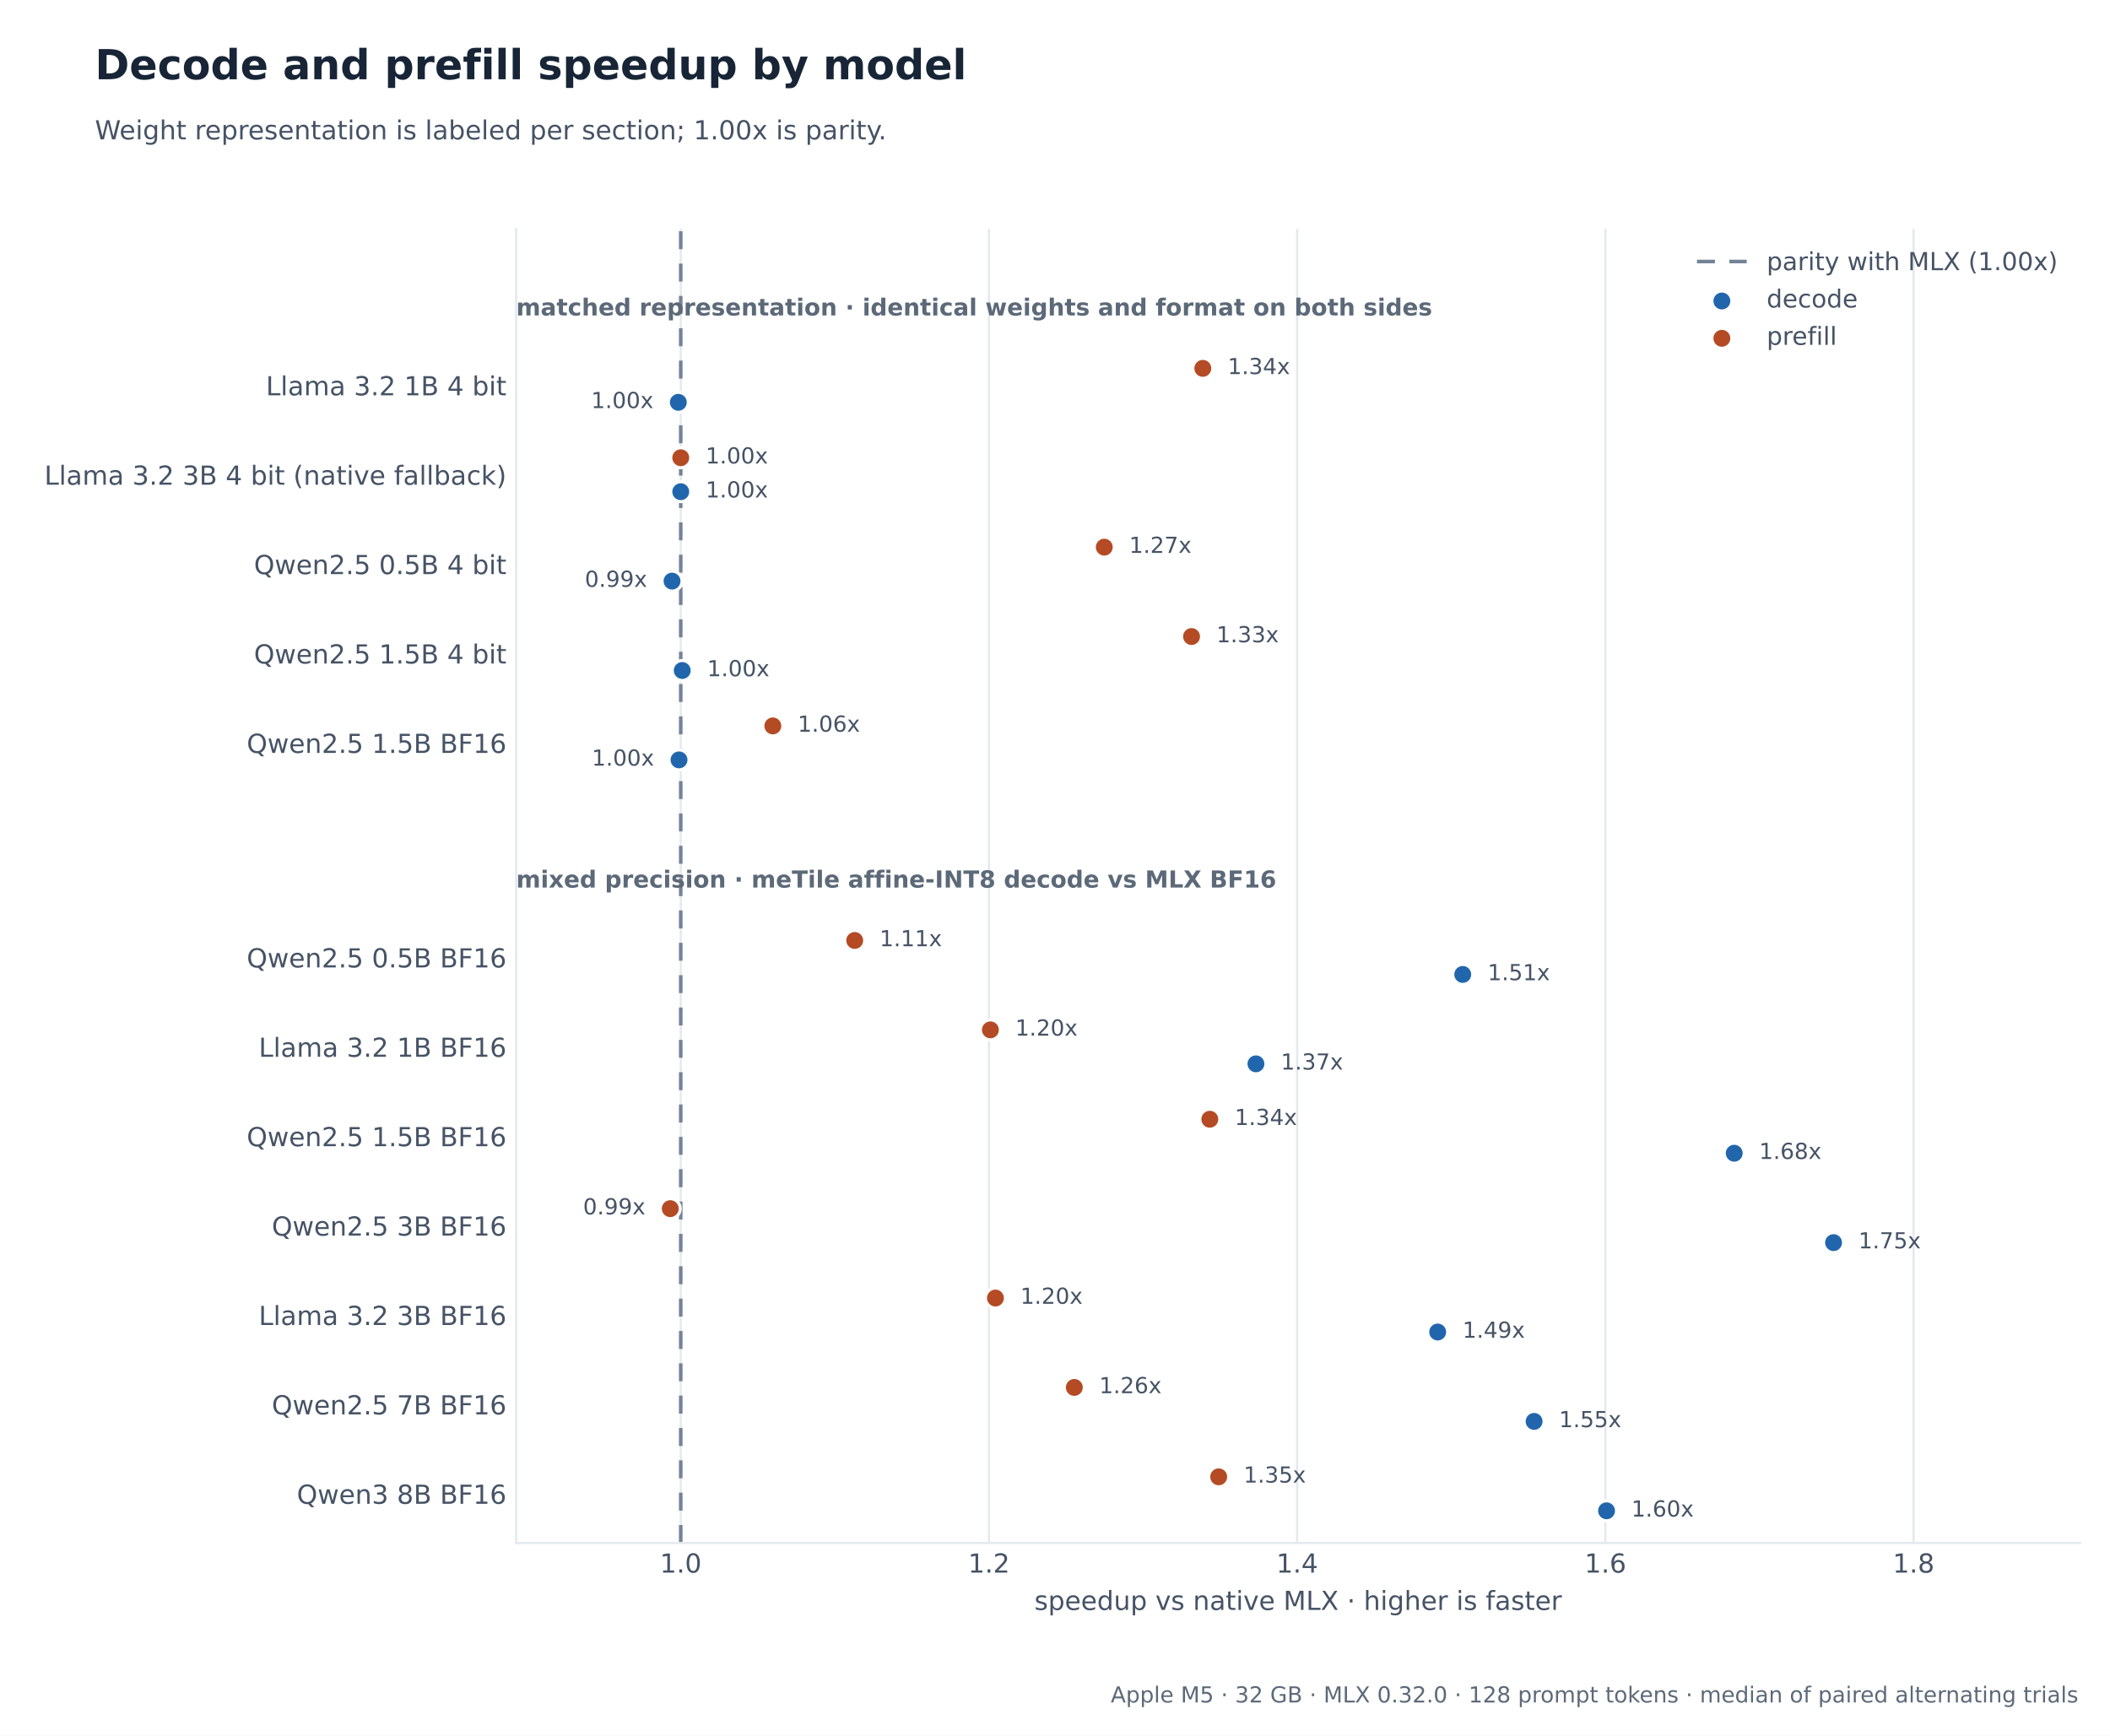
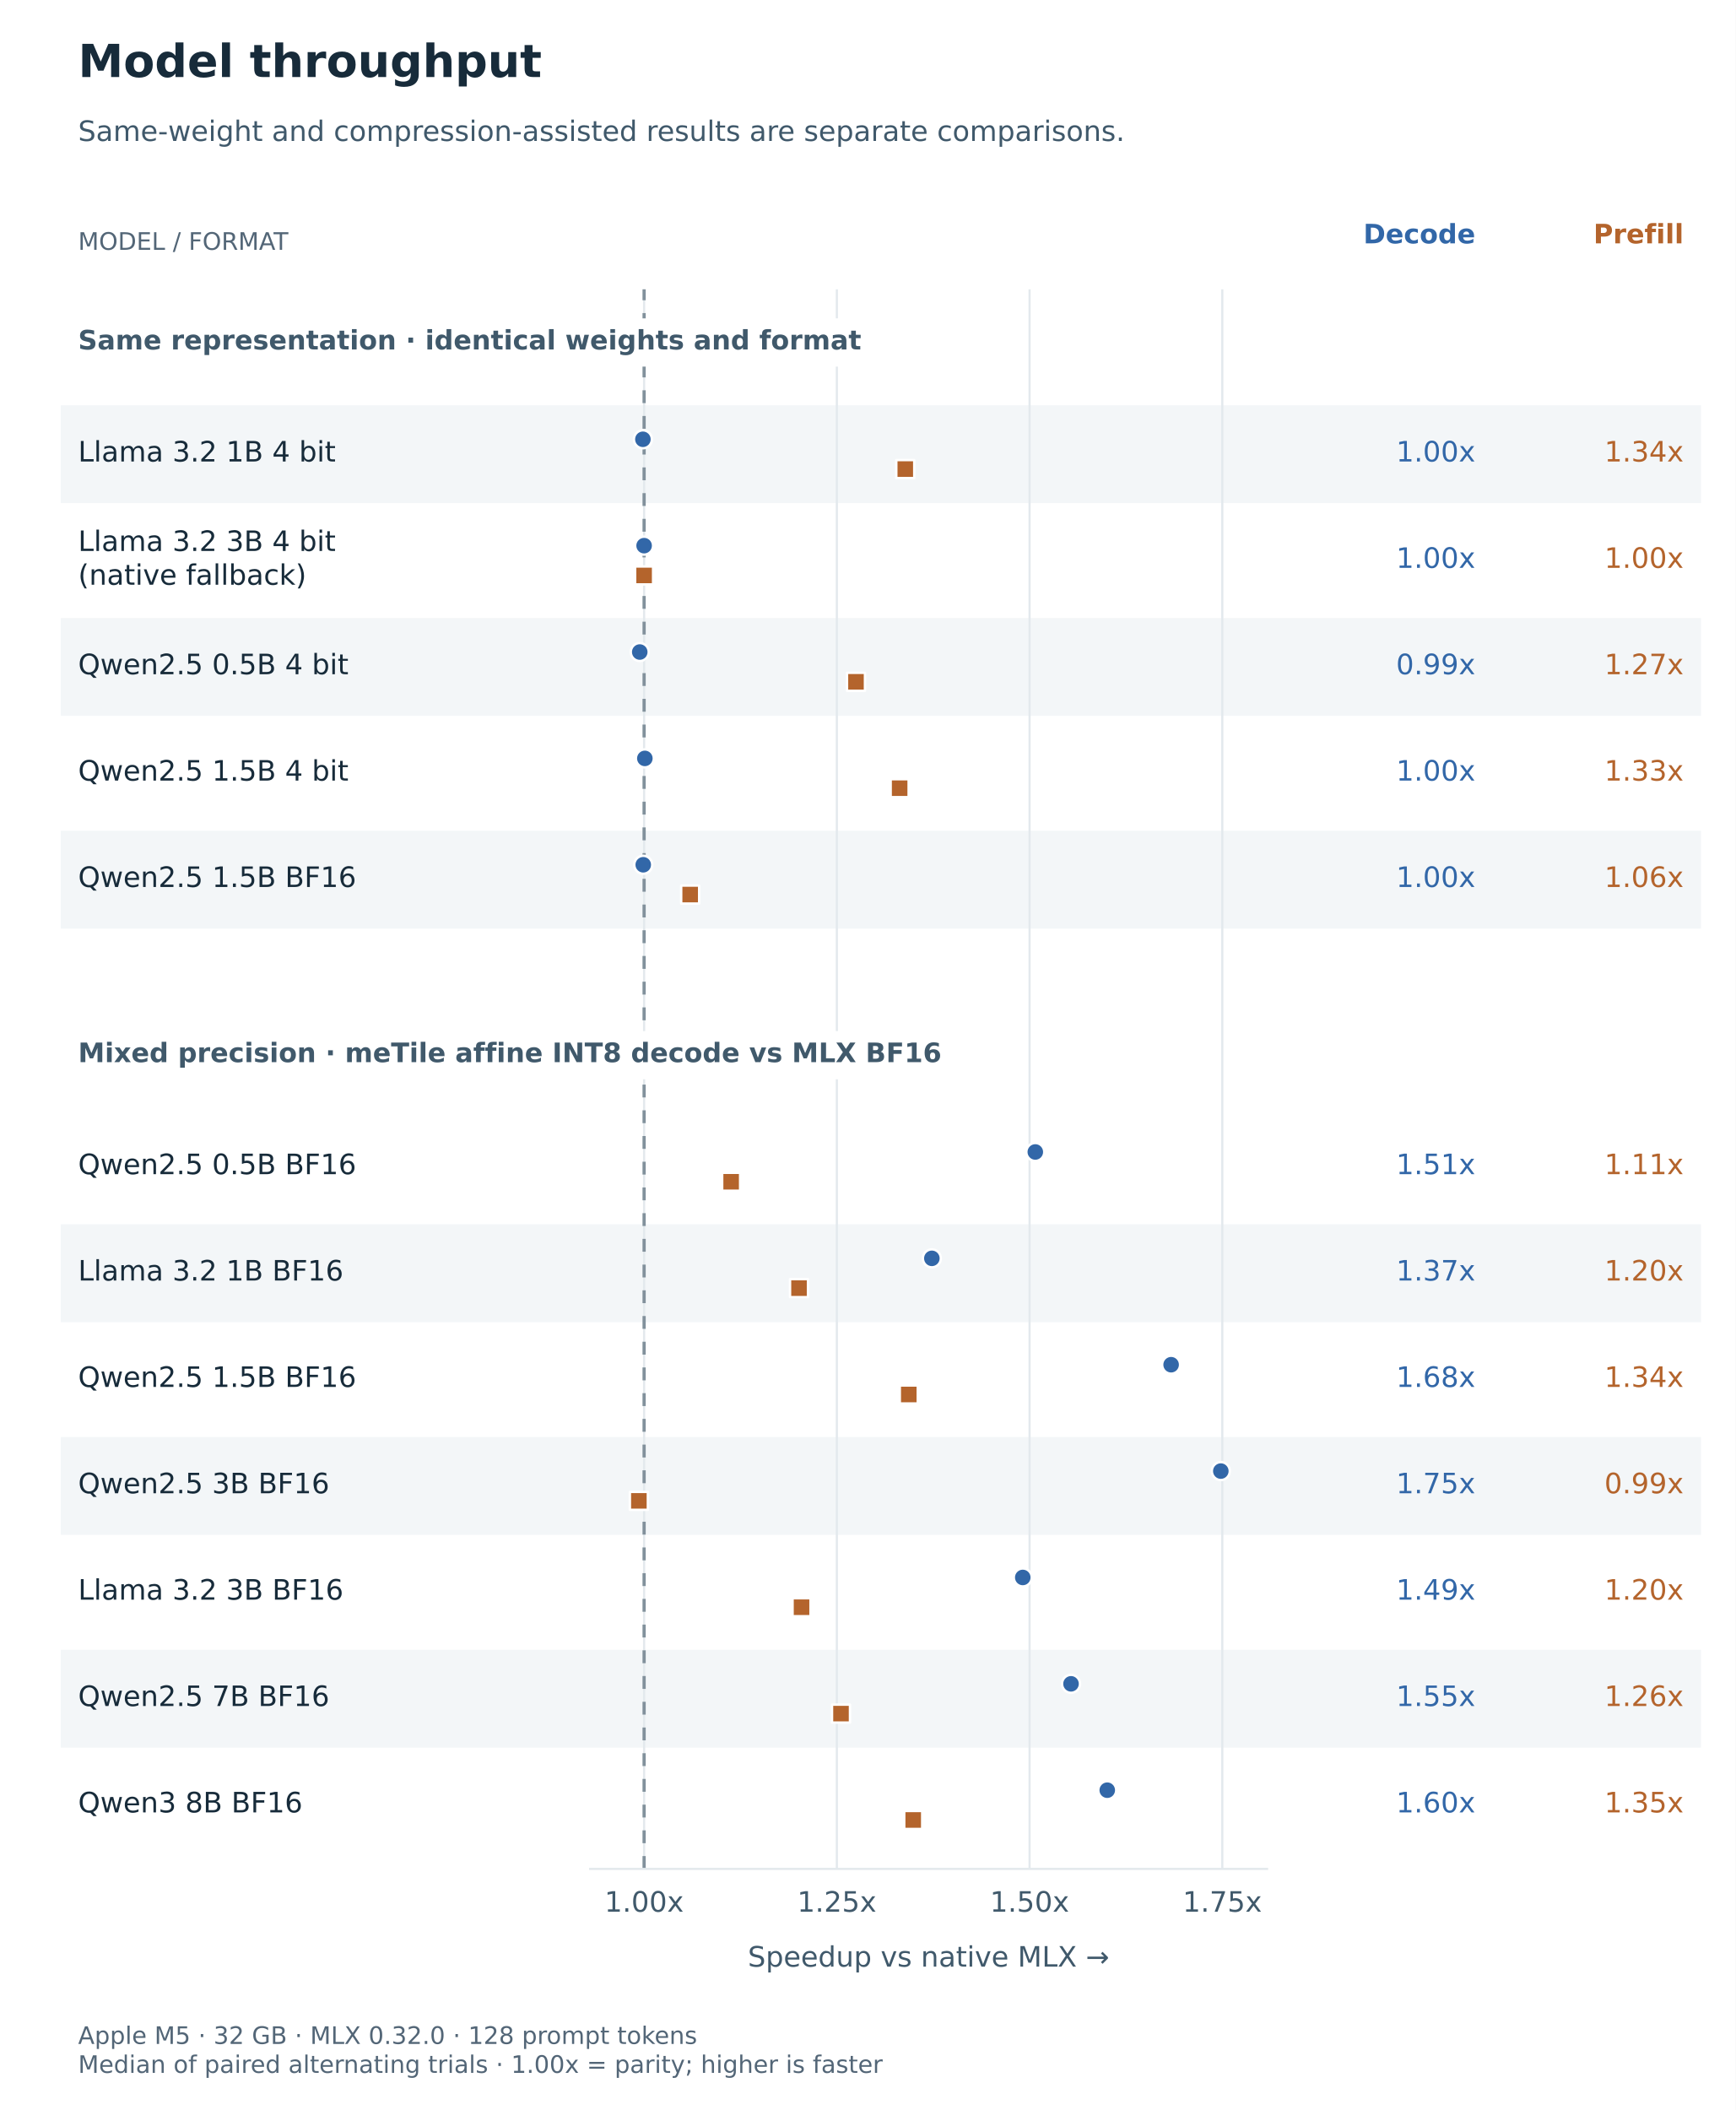
- <svg xmlns="http://www.w3.org/2000/svg" xmlns:xlink="http://www.w3.org/1999/xlink" width="763.2pt" height="627.84pt" viewBox="0 0 763.2 627.84" version="1.1">
+ <svg xmlns="http://www.w3.org/2000/svg" xmlns:xlink="http://www.w3.org/1999/xlink" width="648pt" height="787.68pt" viewBox="0 0 648 787.68" version="1.1">
  <defs>
    <style type="text/css">*{stroke-linejoin: round; stroke-linecap: butt}</style>
  </defs>
  <g id="figure_1">
    <g id="patch_1">
-       <path d="M 0 627.84  L 763.2 627.84  L 763.2 0  L 0 0  z " style="fill: #ffffff" />
+       <path d="M 0 787.68 L 648 787.68 L 648 0 L 0 0 z " style="fill: #ffffff" />
    </g>
    <g id="axes_1">
      <g id="patch_2">
-         <path d="M 186.7 558.14  L 752.4 558.14  L 752.4 82.8  L 186.7 82.8  z " style="fill: #ffffff" />
+         <path d="M 220.32 697.68 L 473.04 697.68 L 473.04 108 L 220.32 108 z " style="fill: #ffffff" />
+       </g>
+       <g id="patch_3">
+         <path d="M 22.68 151.283 L 635.04 151.283 L 635.04 187.815 L 22.68 187.815 z " style="fill: #f3f6f8" />
+       </g>
+       <g id="patch_4">
+         <path d="M 22.68 230.701 L 635.04 230.701 L 635.04 267.233 L 22.68 267.233 z " style="fill: #f3f6f8" />
+       </g>
+       <g id="patch_5">
+         <path d="M 22.68 310.119 L 635.04 310.119 L 635.04 346.652 L 22.68 346.652 z " style="fill: #f3f6f8" />
+       </g>
+       <g id="patch_6">
+         <path d="M 22.68 457.043 L 635.04 457.043 L 635.04 493.575 L 22.68 493.575 z " style="fill: #f3f6f8" />
+       </g>
+       <g id="patch_7">
+         <path d="M 22.68 536.461 L 635.04 536.461 L 635.04 572.993 L 22.68 572.993 z " style="fill: #f3f6f8" />
+       </g>
+       <g id="patch_8">
+         <path d="M 22.68 615.879 L 635.04 615.879 L 635.04 652.412 L 22.68 652.412 z " style="fill: #f3f6f8" />
      </g>
      <g id="matplotlib.axis_1">
        <g id="xtick_1">
          <g id="line2d_1">
-             <path d="M 246.229 558.14  L 246.229 82.8  " clip-path="url(#pbf353fbd8f)" style="fill: none; stroke: #e4e9ef; stroke-width: 0.8; stroke-linecap: square" />
+             <path d="M 240.467 697.68 L 240.467 108 " clip-path="url(#p9a60d4f56b)" style="fill: none; stroke: #e3e9ed; stroke-width: 0.8; stroke-linecap: round" />
          </g>
          <g id="line2d_2" />
          <g id="text_1">
-             <text style="font-size: 9.5px; font-family: 'DejaVu Sans', 'Arial', 'Helvetica', sans-serif; text-anchor: middle; fill: #465365" x="246.229" y="568.858" transform="rotate(-0 246.2288 568.8578)">1.0</text>
+             <text style="font-size: 10.5px; font-family: 'DejaVu Sans', 'Arial', 'Helvetica', sans-serif; text-anchor: middle; fill: #40596b" x="240.467" y="713.658" transform="rotate(-0 240.4667 713.6575)">1.00x</text>
          </g>
        </g>
        <g id="xtick_2">
          <g id="line2d_3">
-             <path d="M 357.71 558.14  L 357.71 82.8  " clip-path="url(#pbf353fbd8f)" style="fill: none; stroke: #e4e9ef; stroke-width: 0.8; stroke-linecap: square" />
+             <path d="M 312.419 697.68 L 312.419 108 " clip-path="url(#p9a60d4f56b)" style="fill: none; stroke: #e3e9ed; stroke-width: 0.8; stroke-linecap: round" />
          </g>
          <g id="line2d_4" />
          <g id="text_2">
-             <text style="font-size: 9.5px; font-family: 'DejaVu Sans', 'Arial', 'Helvetica', sans-serif; text-anchor: middle; fill: #465365" x="357.71" y="568.858" transform="rotate(-0 357.7104 568.8578)">1.2</text>
+             <text style="font-size: 10.5px; font-family: 'DejaVu Sans', 'Arial', 'Helvetica', sans-serif; text-anchor: middle; fill: #40596b" x="312.419" y="713.658" transform="rotate(-0 312.419 713.6575)">1.25x</text>
          </g>
        </g>
        <g id="xtick_3">
          <g id="line2d_5">
-             <path d="M 469.192 558.14  L 469.192 82.8  " clip-path="url(#pbf353fbd8f)" style="fill: none; stroke: #e4e9ef; stroke-width: 0.8; stroke-linecap: square" />
+             <path d="M 384.371 697.68 L 384.371 108 " clip-path="url(#p9a60d4f56b)" style="fill: none; stroke: #e3e9ed; stroke-width: 0.8; stroke-linecap: round" />
          </g>
          <g id="line2d_6" />
          <g id="text_3">
-             <text style="font-size: 9.5px; font-family: 'DejaVu Sans', 'Arial', 'Helvetica', sans-serif; text-anchor: middle; fill: #465365" x="469.192" y="568.858" transform="rotate(-0 469.1919 568.8578)">1.4</text>
+             <text style="font-size: 10.5px; font-family: 'DejaVu Sans', 'Arial', 'Helvetica', sans-serif; text-anchor: middle; fill: #40596b" x="384.371" y="713.658" transform="rotate(-0 384.3714 713.6575)">1.50x</text>
          </g>
        </g>
        <g id="xtick_4">
          <g id="line2d_7">
-             <path d="M 580.673 558.14  L 580.673 82.8  " clip-path="url(#pbf353fbd8f)" style="fill: none; stroke: #e4e9ef; stroke-width: 0.8; stroke-linecap: square" />
+             <path d="M 456.324 697.68 L 456.324 108 " clip-path="url(#p9a60d4f56b)" style="fill: none; stroke: #e3e9ed; stroke-width: 0.8; stroke-linecap: round" />
          </g>
          <g id="line2d_8" />
          <g id="text_4">
-             <text style="font-size: 9.5px; font-family: 'DejaVu Sans', 'Arial', 'Helvetica', sans-serif; text-anchor: middle; fill: #465365" x="580.673" y="568.858" transform="rotate(-0 580.6734 568.8578)">1.6</text>
-           </g>
-         </g>
-         <g id="xtick_5">
-           <g id="line2d_9">
-             <path d="M 692.155 558.14  L 692.155 82.8  " clip-path="url(#pbf353fbd8f)" style="fill: none; stroke: #e4e9ef; stroke-width: 0.8; stroke-linecap: square" />
-           </g>
-           <g id="line2d_10" />
-           <g id="text_5">
-             <text style="font-size: 9.5px; font-family: 'DejaVu Sans', 'Arial', 'Helvetica', sans-serif; text-anchor: middle; fill: #465365" x="692.155" y="568.858" transform="rotate(-0 692.1549 568.8578)">1.8</text>
-           </g>
-         </g>
-         <g id="text_6">
-           <text style="font-size: 9.5px; font-family: 'DejaVu Sans', 'Arial', 'Helvetica', sans-serif; text-anchor: middle; fill: #465365" x="469.55" y="582.359" transform="rotate(-0 469.55 582.3585)">speedup vs native MLX · higher is faster</text>
-         </g>
-       </g>
-       <g id="matplotlib.axis_2">
-         <g id="ytick_1">
-           <g id="line2d_11" />
-           <g id="text_7">
-             <text style="font-size: 9.5px; font-family: 'DejaVu Sans', 'Arial', 'Helvetica', sans-serif; text-anchor: end; fill: #465365" x="183.2" y="142.997" transform="rotate(-0 183.2 142.9974)">Llama 3.2 1B 4 bit</text>
-           </g>
-         </g>
-         <g id="ytick_2">
-           <g id="line2d_12" />
-           <g id="text_8">
-             <text style="font-size: 9.5px; font-family: 'DejaVu Sans', 'Arial', 'Helvetica', sans-serif; text-anchor: end; fill: #465365" x="183.2" y="175.333" transform="rotate(-0 183.2 175.3334)">Llama 3.2 3B 4 bit  (native fallback)</text>
-           </g>
-         </g>
-         <g id="ytick_3">
-           <g id="line2d_13" />
-           <g id="text_9">
-             <text style="font-size: 9.5px; font-family: 'DejaVu Sans', 'Arial', 'Helvetica', sans-serif; text-anchor: end; fill: #465365" x="183.2" y="207.669" transform="rotate(-0 183.2 207.6695)">Qwen2.5 0.5B 4 bit</text>
-           </g>
-         </g>
-         <g id="ytick_4">
-           <g id="line2d_14" />
-           <g id="text_10">
-             <text style="font-size: 9.5px; font-family: 'DejaVu Sans', 'Arial', 'Helvetica', sans-serif; text-anchor: end; fill: #465365" x="183.2" y="240.006" transform="rotate(-0 183.2 240.0055)">Qwen2.5 1.5B 4 bit</text>
-           </g>
-         </g>
-         <g id="ytick_5">
-           <g id="line2d_15" />
-           <g id="text_11">
-             <text style="font-size: 9.5px; font-family: 'DejaVu Sans', 'Arial', 'Helvetica', sans-serif; text-anchor: end; fill: #465365" x="183.2" y="272.341" transform="rotate(-0 183.2 272.3412)">Qwen2.5 1.5B BF16</text>
-           </g>
-         </g>
-         <g id="ytick_6">
-           <g id="line2d_16" />
-           <g id="text_12">
-             <text style="font-size: 9.5px; font-family: 'DejaVu Sans', 'Arial', 'Helvetica', sans-serif; text-anchor: end; fill: #465365" x="183.2" y="349.948" transform="rotate(-0 183.2 349.9477)">Qwen2.5 0.5B BF16</text>
-           </g>
-         </g>
-         <g id="ytick_7">
-           <g id="line2d_17" />
-           <g id="text_13">
-             <text style="font-size: 9.5px; font-family: 'DejaVu Sans', 'Arial', 'Helvetica', sans-serif; text-anchor: end; fill: #465365" x="183.2" y="382.284" transform="rotate(-0 183.2 382.2842)">Llama 3.2 1B BF16</text>
-           </g>
-         </g>
-         <g id="ytick_8">
-           <g id="line2d_18" />
-           <g id="text_14">
-             <text style="font-size: 9.5px; font-family: 'DejaVu Sans', 'Arial', 'Helvetica', sans-serif; text-anchor: end; fill: #465365" x="183.2" y="414.62" transform="rotate(-0 183.2 414.6198)">Qwen2.5 1.5B BF16</text>
-           </g>
-         </g>
-         <g id="ytick_9">
-           <g id="line2d_19" />
-           <g id="text_15">
-             <text style="font-size: 9.5px; font-family: 'DejaVu Sans', 'Arial', 'Helvetica', sans-serif; text-anchor: end; fill: #465365" x="183.2" y="446.956" transform="rotate(-0 183.2 446.9559)">Qwen2.5 3B BF16</text>
-           </g>
-         </g>
-         <g id="ytick_10">
-           <g id="line2d_20" />
-           <g id="text_16">
-             <text style="font-size: 9.5px; font-family: 'DejaVu Sans', 'Arial', 'Helvetica', sans-serif; text-anchor: end; fill: #465365" x="183.2" y="479.292" transform="rotate(-0 183.2 479.2923)">Llama 3.2 3B BF16</text>
-           </g>
-         </g>
-         <g id="ytick_11">
-           <g id="line2d_21" />
-           <g id="text_17">
-             <text style="font-size: 9.5px; font-family: 'DejaVu Sans', 'Arial', 'Helvetica', sans-serif; text-anchor: end; fill: #465365" x="183.2" y="511.628" transform="rotate(-0 183.2 511.628)">Qwen2.5 7B BF16</text>
-           </g>
-         </g>
-         <g id="ytick_12">
-           <g id="line2d_22" />
-           <g id="text_18">
-             <text style="font-size: 9.5px; font-family: 'DejaVu Sans', 'Arial', 'Helvetica', sans-serif; text-anchor: end; fill: #465365" x="183.2" y="543.964" transform="rotate(-0 183.2 543.9641)">Qwen3 8B BF16</text>
-           </g>
-         </g>
-       </g>
-       <g id="line2d_23">
-         <path d="M 246.229 558.14  L 246.229 82.8  " clip-path="url(#pbf353fbd8f)" style="fill: none; stroke-dasharray: 6.5,5.2; stroke-dashoffset: 0; stroke: #748396; stroke-width: 1.3" />
-       </g>
-       <g id="patch_3">
-         <path d="M 186.7 558.14  L 186.7 82.8  " style="fill: none; stroke: #e4e9ef; stroke-width: 0.8; stroke-linejoin: miter; stroke-linecap: square" />
-       </g>
-       <g id="patch_4">
-         <path d="M 186.7 558.14  L 752.4 558.14  " style="fill: none; stroke: #e4e9ef; stroke-width: 0.8; stroke-linejoin: miter; stroke-linecap: square" />
+             <text style="font-size: 10.5px; font-family: 'DejaVu Sans', 'Arial', 'Helvetica', sans-serif; text-anchor: middle; fill: #40596b" x="456.324" y="713.658" transform="rotate(-0 456.3238 713.6575)">1.75x</text>
+           </g>
+         </g>
+         <g id="text_5">
+           <text style="font-size: 10.5px; font-family: 'DejaVu Sans', 'Arial', 'Helvetica', sans-serif; text-anchor: middle; fill: #40596b" x="346.68" y="734.158" transform="rotate(-0 346.68 734.1584)">Speedup vs native MLX →</text>
+         </g>
+       </g>
+       <g id="matplotlib.axis_2" />
+       <g id="line2d_9">
+         <path d="M 240.467 697.68 L 240.467 108 " clip-path="url(#p9a60d4f56b)" style="fill: none; stroke-dasharray: 4.8,4.8; stroke-dashoffset: 0; stroke: #82919c; stroke-width: 1.2" />
+       </g>
+       <g id="patch_9">
+         <path d="M 220.32 697.68 L 473.04 697.68 " style="fill: none; stroke: #e3e9ed; stroke-width: 0.8; stroke-linejoin: miter; stroke-linecap: square" />
+       </g>
+       <g id="text_6">
+         <text style="font-size: 10.5px; font-family: 'DejaVu Sans', 'Arial', 'Helvetica', sans-serif; text-anchor: start; fill: #172b3a" x="29.16" y="172.277" transform="rotate(-0 29.16 172.277)">Llama 3.2 1B 4 bit</text>
+       </g>
+       <g id="text_7">
+         <text style="font-size: 10.5px; font-family: 'DejaVu Sans', 'Arial', 'Helvetica', sans-serif; fill: #172b3a" transform="translate(29.16 205.6847)">Llama 3.2 3B 4 bit</text>
+         <text style="font-size: 10.5px; font-family: 'DejaVu Sans', 'Arial', 'Helvetica', sans-serif; fill: #172b3a" transform="translate(29.16 218.2876)">(native fallback)</text>
+       </g>
+       <g id="text_8">
+         <text style="font-size: 10.5px; font-family: 'DejaVu Sans', 'Arial', 'Helvetica', sans-serif; text-anchor: start; fill: #172b3a" x="29.16" y="251.695" transform="rotate(-0 29.16 251.6952)">Qwen2.5 0.5B 4 bit</text>
+       </g>
+       <g id="text_9">
+         <text style="font-size: 10.5px; font-family: 'DejaVu Sans', 'Arial', 'Helvetica', sans-serif; text-anchor: start; fill: #172b3a" x="29.16" y="291.404" transform="rotate(-0 29.16 291.4043)">Qwen2.5 1.5B 4 bit</text>
+       </g>
+       <g id="text_10">
+         <text style="font-size: 10.5px; font-family: 'DejaVu Sans', 'Arial', 'Helvetica', sans-serif; text-anchor: start; fill: #172b3a" x="29.16" y="331.113" transform="rotate(-0 29.16 331.113)">Qwen2.5 1.5B BF16</text>
+       </g>
+       <g id="text_11">
+         <text style="font-size: 10.5px; font-family: 'DejaVu Sans', 'Arial', 'Helvetica', sans-serif; text-anchor: start; fill: #172b3a" x="29.16" y="438.328" transform="rotate(-0 29.16 438.3275)">Qwen2.5 0.5B BF16</text>
+       </g>
+       <g id="text_12">
+         <text style="font-size: 10.5px; font-family: 'DejaVu Sans', 'Arial', 'Helvetica', sans-serif; text-anchor: start; fill: #172b3a" x="29.16" y="478.037" transform="rotate(-0 29.16 478.037)">Llama 3.2 1B BF16</text>
+       </g>
+       <g id="text_13">
+         <text style="font-size: 10.5px; font-family: 'DejaVu Sans', 'Arial', 'Helvetica', sans-serif; text-anchor: start; fill: #172b3a" x="29.16" y="517.746" transform="rotate(-0 29.16 517.7457)">Qwen2.5 1.5B BF16</text>
+       </g>
+       <g id="text_14">
+         <text style="font-size: 10.5px; font-family: 'DejaVu Sans', 'Arial', 'Helvetica', sans-serif; text-anchor: start; fill: #172b3a" x="29.16" y="557.455" transform="rotate(-0 29.16 557.4548)">Qwen2.5 3B BF16</text>
+       </g>
+       <g id="text_15">
+         <text style="font-size: 10.5px; font-family: 'DejaVu Sans', 'Arial', 'Helvetica', sans-serif; text-anchor: start; fill: #172b3a" x="29.16" y="597.164" transform="rotate(-0 29.16 597.1643)">Llama 3.2 3B BF16</text>
+       </g>
+       <g id="text_16">
+         <text style="font-size: 10.5px; font-family: 'DejaVu Sans', 'Arial', 'Helvetica', sans-serif; text-anchor: start; fill: #172b3a" x="29.16" y="636.873" transform="rotate(-0 29.16 636.873)">Qwen2.5 7B BF16</text>
+       </g>
+       <g id="text_17">
+         <text style="font-size: 10.5px; font-family: 'DejaVu Sans', 'Arial', 'Helvetica', sans-serif; text-anchor: start; fill: #172b3a" x="29.16" y="676.582" transform="rotate(-0 29.16 676.5821)">Qwen3 8B BF16</text>
      </g>
      <g id="PathCollection_1">
        <defs>
-           <path id="m5a084397c3" d="M 0 3.606  C 0.956 3.606 1.873 3.226 2.55 2.55  C 3.226 1.873 3.606 0.956 3.606 0  C 3.606 -0.956 3.226 -1.873 2.55 -2.55  C 1.873 -3.226 0.956 -3.606 0 -3.606  C -0.956 -3.606 -1.873 -3.226 -2.55 -2.55  C -3.226 -1.873 -3.606 -0.956 -3.606 0  C -3.606 0.956 -3.226 1.873 -2.55 2.55  C -1.873 3.226 -0.956 3.606 0 3.606  z " style="stroke: #ffffff; stroke-width: 1.1" />
+           <path id="m67ba874701" d="M 0 3.354 C 0.89 3.354 1.743 3.001 2.372 2.372 C 3.001 1.743 3.354 0.89 3.354 0 C 3.354 -0.89 3.001 -1.743 2.372 -2.372 C 1.743 -3.001 0.89 -3.354 0 -3.354 C -0.89 -3.354 -1.743 -3.001 -2.372 -2.372 C -3.001 -1.743 -3.354 -0.89 -3.354 0 C -3.354 0.89 -3.001 1.743 -2.372 2.372 C -1.743 3.001 -0.89 3.354 0 3.354 z " style="stroke: #ffffff; stroke-width: 0.9" />
        </defs>
-         <g clip-path="url(#pbf353fbd8f)">
-           <use xlink:href="#m5a084397c3" x="245.355" y="145.532" style="fill: #2166ac; stroke: #ffffff; stroke-width: 1.1" />
-           <use xlink:href="#m5a084397c3" x="246.229" y="177.868" style="fill: #2166ac; stroke: #ffffff; stroke-width: 1.1" />
-           <use xlink:href="#m5a084397c3" x="243.082" y="210.204" style="fill: #2166ac; stroke: #ffffff; stroke-width: 1.1" />
-           <use xlink:href="#m5a084397c3" x="246.764" y="242.54" style="fill: #2166ac; stroke: #ffffff; stroke-width: 1.1" />
-           <use xlink:href="#m5a084397c3" x="245.604" y="274.876" style="fill: #2166ac; stroke: #ffffff; stroke-width: 1.1" />
-           <use xlink:href="#m5a084397c3" x="529.081" y="352.483" style="fill: #2166ac; stroke: #ffffff; stroke-width: 1.1" />
-           <use xlink:href="#m5a084397c3" x="454.282" y="384.819" style="fill: #2166ac; stroke: #ffffff; stroke-width: 1.1" />
-           <use xlink:href="#m5a084397c3" x="627.281" y="417.155" style="fill: #2166ac; stroke: #ffffff; stroke-width: 1.1" />
-           <use xlink:href="#m5a084397c3" x="663.215" y="449.491" style="fill: #2166ac; stroke: #ffffff; stroke-width: 1.1" />
-           <use xlink:href="#m5a084397c3" x="520.017" y="481.827" style="fill: #2166ac; stroke: #ffffff; stroke-width: 1.1" />
-           <use xlink:href="#m5a084397c3" x="554.897" y="514.163" style="fill: #2166ac; stroke: #ffffff; stroke-width: 1.1" />
-           <use xlink:href="#m5a084397c3" x="581.095" y="546.499" style="fill: #2166ac; stroke: #ffffff; stroke-width: 1.1" />
-         </g>
+         <g clip-path="url(#p9a60d4f56b)">
+           <use xlink:href="#m67ba874701" x="240.016" y="163.99" style="fill: #3267a8; stroke: #ffffff; stroke-width: 0.9" />
+           <use xlink:href="#m67ba874701" x="240.467" y="203.699" style="fill: #3267a8; stroke: #ffffff; stroke-width: 0.9" />
+           <use xlink:href="#m67ba874701" x="238.842" y="243.408" style="fill: #3267a8; stroke: #ffffff; stroke-width: 0.9" />
+           <use xlink:href="#m67ba874701" x="240.743" y="283.117" style="fill: #3267a8; stroke: #ffffff; stroke-width: 0.9" />
+           <use xlink:href="#m67ba874701" x="240.144" y="322.826" style="fill: #3267a8; stroke: #ffffff; stroke-width: 0.9" />
+           <use xlink:href="#m67ba874701" x="386.513" y="430.041" style="fill: #3267a8; stroke: #ffffff; stroke-width: 0.9" />
+           <use xlink:href="#m67ba874701" x="347.892" y="469.75" style="fill: #3267a8; stroke: #ffffff; stroke-width: 0.9" />
+           <use xlink:href="#m67ba874701" x="437.217" y="509.459" style="fill: #3267a8; stroke: #ffffff; stroke-width: 0.9" />
+           <use xlink:href="#m67ba874701" x="455.771" y="549.168" style="fill: #3267a8; stroke: #ffffff; stroke-width: 0.9" />
+           <use xlink:href="#m67ba874701" x="381.833" y="588.877" style="fill: #3267a8; stroke: #ffffff; stroke-width: 0.9" />
+           <use xlink:href="#m67ba874701" x="399.843" y="628.586" style="fill: #3267a8; stroke: #ffffff; stroke-width: 0.9" />
+           <use xlink:href="#m67ba874701" x="413.37" y="668.295" style="fill: #3267a8; stroke: #ffffff; stroke-width: 0.9" />
+         </g>
+       </g>
+       <g id="text_18">
+         <text style="font-size: 10.5px; font-family: 'DejaVu Sans', 'Arial', 'Helvetica', sans-serif; text-anchor: end; fill: #3267a8" x="550.8" y="172.277" transform="rotate(-0 550.8 172.2766)">1.00x</text>
      </g>
      <g id="text_19">
-         <text style="font-size: 8px; font-family: 'DejaVu Sans', 'Arial', 'Helvetica', sans-serif; text-anchor: end; fill: #465365" x="236.355" y="147.61" transform="rotate(-0 236.3551 147.6101)">1.00x</text>
+         <text style="font-size: 10.5px; font-family: 'DejaVu Sans', 'Arial', 'Helvetica', sans-serif; text-anchor: end; fill: #3267a8" x="550.8" y="211.986" transform="rotate(-0 550.8 211.9857)">1.00x</text>
      </g>
      <g id="text_20">
-         <text style="font-size: 8px; font-family: 'DejaVu Sans', 'Arial', 'Helvetica', sans-serif; text-anchor: start; fill: #465365" x="255.229" y="179.946" transform="rotate(-0 255.2288 179.9461)">1.00x</text>
+         <text style="font-size: 10.5px; font-family: 'DejaVu Sans', 'Arial', 'Helvetica', sans-serif; text-anchor: end; fill: #3267a8" x="550.8" y="251.695" transform="rotate(-0 550.8 251.6948)">0.99x</text>
      </g>
      <g id="text_21">
-         <text style="font-size: 8px; font-family: 'DejaVu Sans', 'Arial', 'Helvetica', sans-serif; text-anchor: end; fill: #465365" x="234.082" y="212.282" transform="rotate(-0 234.0825 212.2822)">0.99x</text>
+         <text style="font-size: 10.5px; font-family: 'DejaVu Sans', 'Arial', 'Helvetica', sans-serif; text-anchor: end; fill: #3267a8" x="550.8" y="291.404" transform="rotate(-0 550.8 291.4039)">1.00x</text>
      </g>
      <g id="text_22">
-         <text style="font-size: 8px; font-family: 'DejaVu Sans', 'Arial', 'Helvetica', sans-serif; text-anchor: start; fill: #465365" x="255.764" y="244.618" transform="rotate(-0 255.7637 244.6182)">1.00x</text>
+         <text style="font-size: 10.5px; font-family: 'DejaVu Sans', 'Arial', 'Helvetica', sans-serif; text-anchor: end; fill: #3267a8" x="550.8" y="331.113" transform="rotate(-0 550.8 331.113)">1.00x</text>
      </g>
      <g id="text_23">
-         <text style="font-size: 8px; font-family: 'DejaVu Sans', 'Arial', 'Helvetica', sans-serif; text-anchor: end; fill: #465365" x="236.604" y="276.954" transform="rotate(-0 236.6045 276.9543)">1.00x</text>
+         <text style="font-size: 10.5px; font-family: 'DejaVu Sans', 'Arial', 'Helvetica', sans-serif; text-anchor: end; fill: #3267a8" x="550.8" y="438.328" transform="rotate(-0 550.8 438.3275)">1.51x</text>
      </g>
      <g id="text_24">
-         <text style="font-size: 8px; font-family: 'DejaVu Sans', 'Arial', 'Helvetica', sans-serif; text-anchor: start; fill: #465365" x="538.081" y="354.561" transform="rotate(-0 538.0808 354.5608)">1.51x</text>
+         <text style="font-size: 10.5px; font-family: 'DejaVu Sans', 'Arial', 'Helvetica', sans-serif; text-anchor: end; fill: #3267a8" x="550.8" y="478.037" transform="rotate(-0 550.8 478.0366)">1.37x</text>
      </g>
      <g id="text_25">
-         <text style="font-size: 8px; font-family: 'DejaVu Sans', 'Arial', 'Helvetica', sans-serif; text-anchor: start; fill: #465365" x="463.282" y="386.897" transform="rotate(-0 463.2824 386.8969)">1.37x</text>
+         <text style="font-size: 10.5px; font-family: 'DejaVu Sans', 'Arial', 'Helvetica', sans-serif; text-anchor: end; fill: #3267a8" x="550.8" y="517.746" transform="rotate(-0 550.8 517.7457)">1.68x</text>
      </g>
      <g id="text_26">
-         <text style="font-size: 8px; font-family: 'DejaVu Sans', 'Arial', 'Helvetica', sans-serif; text-anchor: start; fill: #465365" x="636.281" y="419.233" transform="rotate(-0 636.2809 419.2329)">1.68x</text>
+         <text style="font-size: 10.5px; font-family: 'DejaVu Sans', 'Arial', 'Helvetica', sans-serif; text-anchor: end; fill: #3267a8" x="550.8" y="557.455" transform="rotate(-0 550.8 557.4548)">1.75x</text>
      </g>
      <g id="text_27">
-         <text style="font-size: 8px; font-family: 'DejaVu Sans', 'Arial', 'Helvetica', sans-serif; text-anchor: start; fill: #465365" x="672.215" y="451.569" transform="rotate(-0 672.2148 451.569)">1.75x</text>
+         <text style="font-size: 10.5px; font-family: 'DejaVu Sans', 'Arial', 'Helvetica', sans-serif; text-anchor: end; fill: #3267a8" x="550.8" y="597.164" transform="rotate(-0 550.8 597.1639)">1.49x</text>
      </g>
      <g id="text_28">
-         <text style="font-size: 8px; font-family: 'DejaVu Sans', 'Arial', 'Helvetica', sans-serif; text-anchor: start; fill: #465365" x="529.017" y="483.905" transform="rotate(-0 529.017 483.905)">1.49x</text>
+         <text style="font-size: 10.5px; font-family: 'DejaVu Sans', 'Arial', 'Helvetica', sans-serif; text-anchor: end; fill: #3267a8" x="550.8" y="636.873" transform="rotate(-0 550.8 636.873)">1.55x</text>
      </g>
      <g id="text_29">
-         <text style="font-size: 8px; font-family: 'DejaVu Sans', 'Arial', 'Helvetica', sans-serif; text-anchor: start; fill: #465365" x="563.897" y="516.241" transform="rotate(-0 563.8971 516.2411)">1.55x</text>
-       </g>
-       <g id="text_30">
-         <text style="font-size: 8px; font-family: 'DejaVu Sans', 'Arial', 'Helvetica', sans-serif; text-anchor: start; fill: #465365" x="590.095" y="548.577" transform="rotate(-0 590.0947 548.5771)">1.60x</text>
+         <text style="font-size: 10.5px; font-family: 'DejaVu Sans', 'Arial', 'Helvetica', sans-serif; text-anchor: end; fill: #3267a8" x="550.8" y="676.582" transform="rotate(-0 550.8 676.5821)">1.60x</text>
      </g>
      <g id="PathCollection_2">
        <defs>
-           <path id="m5cfd883345" d="M 0 3.606  C 0.956 3.606 1.873 3.226 2.55 2.55  C 3.226 1.873 3.606 0.956 3.606 0  C 3.606 -0.956 3.226 -1.873 2.55 -2.55  C 1.873 -3.226 0.956 -3.606 0 -3.606  C -0.956 -3.606 -1.873 -3.226 -2.55 -2.55  C -3.226 -1.873 -3.606 -0.956 -3.606 0  C -3.606 0.956 -3.226 1.873 -2.55 2.55  C -1.873 3.226 -0.956 3.606 0 3.606  z " style="stroke: #ffffff; stroke-width: 1.1" />
+           <path id="mffa03a993c" d="M -3.354 3.354 L 3.354 3.354 L 3.354 -3.354 L -3.354 -3.354 z " style="stroke: #ffffff; stroke-width: 0.9" />
        </defs>
-         <g clip-path="url(#pbf353fbd8f)">
-           <use xlink:href="#m5cfd883345" x="435.064" y="133.244" style="fill: #b44b24; stroke: #ffffff; stroke-width: 1.1" />
-           <use xlink:href="#m5cfd883345" x="246.229" y="165.58" style="fill: #b44b24; stroke: #ffffff; stroke-width: 1.1" />
-           <use xlink:href="#m5cfd883345" x="399.421" y="197.916" style="fill: #b44b24; stroke: #ffffff; stroke-width: 1.1" />
-           <use xlink:href="#m5cfd883345" x="430.992" y="230.252" style="fill: #b44b24; stroke: #ffffff; stroke-width: 1.1" />
-           <use xlink:href="#m5cfd883345" x="279.536" y="262.588" style="fill: #b44b24; stroke: #ffffff; stroke-width: 1.1" />
-           <use xlink:href="#m5cfd883345" x="309.154" y="340.195" style="fill: #b44b24; stroke: #ffffff; stroke-width: 1.1" />
-           <use xlink:href="#m5cfd883345" x="358.231" y="372.531" style="fill: #b44b24; stroke: #ffffff; stroke-width: 1.1" />
-           <use xlink:href="#m5cfd883345" x="437.593" y="404.867" style="fill: #b44b24; stroke: #ffffff; stroke-width: 1.1" />
-           <use xlink:href="#m5cfd883345" x="242.441" y="437.203" style="fill: #b44b24; stroke: #ffffff; stroke-width: 1.1" />
-           <use xlink:href="#m5cfd883345" x="360.058" y="469.539" style="fill: #b44b24; stroke: #ffffff; stroke-width: 1.1" />
-           <use xlink:href="#m5cfd883345" x="388.589" y="501.875" style="fill: #b44b24; stroke: #ffffff; stroke-width: 1.1" />
-           <use xlink:href="#m5cfd883345" x="440.805" y="534.211" style="fill: #b44b24; stroke: #ffffff; stroke-width: 1.1" />
-         </g>
+         <g clip-path="url(#p9a60d4f56b)">
+           <use xlink:href="#mffa03a993c" x="337.969" y="175.108" style="fill: #b4642c; stroke: #ffffff; stroke-width: 0.9" />
+           <use xlink:href="#mffa03a993c" x="240.467" y="214.817" style="fill: #b4642c; stroke: #ffffff; stroke-width: 0.9" />
+           <use xlink:href="#mffa03a993c" x="319.565" y="254.527" style="fill: #b4642c; stroke: #ffffff; stroke-width: 0.9" />
+           <use xlink:href="#mffa03a993c" x="335.867" y="294.236" style="fill: #b4642c; stroke: #ffffff; stroke-width: 0.9" />
+           <use xlink:href="#mffa03a993c" x="257.664" y="333.945" style="fill: #b4642c; stroke: #ffffff; stroke-width: 0.9" />
+           <use xlink:href="#mffa03a993c" x="272.957" y="441.159" style="fill: #b4642c; stroke: #ffffff; stroke-width: 0.9" />
+           <use xlink:href="#mffa03a993c" x="298.297" y="480.868" style="fill: #b4642c; stroke: #ffffff; stroke-width: 0.9" />
+           <use xlink:href="#mffa03a993c" x="339.275" y="520.577" style="fill: #b4642c; stroke: #ffffff; stroke-width: 0.9" />
+           <use xlink:href="#mffa03a993c" x="238.511" y="560.287" style="fill: #b4642c; stroke: #ffffff; stroke-width: 0.9" />
+           <use xlink:href="#mffa03a993c" x="299.241" y="599.996" style="fill: #b4642c; stroke: #ffffff; stroke-width: 0.9" />
+           <use xlink:href="#mffa03a993c" x="313.972" y="639.705" style="fill: #b4642c; stroke: #ffffff; stroke-width: 0.9" />
+           <use xlink:href="#mffa03a993c" x="340.933" y="679.414" style="fill: #b4642c; stroke: #ffffff; stroke-width: 0.9" />
+         </g>
+       </g>
+       <g id="text_30">
+         <text style="font-size: 10.5px; font-family: 'DejaVu Sans', 'Arial', 'Helvetica', sans-serif; text-anchor: end; fill: #b4642c" x="628.56" y="172.277" transform="rotate(-0 628.56 172.2766)">1.34x</text>
      </g>
      <g id="text_31">
-         <text style="font-size: 8px; font-family: 'DejaVu Sans', 'Arial', 'Helvetica', sans-serif; text-anchor: start; fill: #465365" x="444.064" y="135.322" transform="rotate(-0 444.0643 135.3224)">1.34x</text>
+         <text style="font-size: 10.5px; font-family: 'DejaVu Sans', 'Arial', 'Helvetica', sans-serif; text-anchor: end; fill: #b4642c" x="628.56" y="211.986" transform="rotate(-0 628.56 211.9857)">1.00x</text>
      </g>
      <g id="text_32">
-         <text style="font-size: 8px; font-family: 'DejaVu Sans', 'Arial', 'Helvetica', sans-serif; text-anchor: start; fill: #465365" x="255.229" y="167.658" transform="rotate(-0 255.2288 167.6584)">1.00x</text>
+         <text style="font-size: 10.5px; font-family: 'DejaVu Sans', 'Arial', 'Helvetica', sans-serif; text-anchor: end; fill: #b4642c" x="628.56" y="251.695" transform="rotate(-0 628.56 251.6948)">1.27x</text>
      </g>
      <g id="text_33">
-         <text style="font-size: 8px; font-family: 'DejaVu Sans', 'Arial', 'Helvetica', sans-serif; text-anchor: start; fill: #465365" x="408.421" y="199.994" transform="rotate(-0 408.4206 199.9945)">1.27x</text>
+         <text style="font-size: 10.5px; font-family: 'DejaVu Sans', 'Arial', 'Helvetica', sans-serif; text-anchor: end; fill: #b4642c" x="628.56" y="291.404" transform="rotate(-0 628.56 291.4039)">1.33x</text>
      </g>
      <g id="text_34">
-         <text style="font-size: 8px; font-family: 'DejaVu Sans', 'Arial', 'Helvetica', sans-serif; text-anchor: start; fill: #465365" x="439.992" y="232.331" transform="rotate(-0 439.9923 232.3305)">1.33x</text>
+         <text style="font-size: 10.5px; font-family: 'DejaVu Sans', 'Arial', 'Helvetica', sans-serif; text-anchor: end; fill: #b4642c" x="628.56" y="331.113" transform="rotate(-0 628.56 331.113)">1.06x</text>
      </g>
      <g id="text_35">
-         <text style="font-size: 8px; font-family: 'DejaVu Sans', 'Arial', 'Helvetica', sans-serif; text-anchor: start; fill: #465365" x="288.536" y="264.667" transform="rotate(-0 288.5361 264.6666)">1.06x</text>
+         <text style="font-size: 10.5px; font-family: 'DejaVu Sans', 'Arial', 'Helvetica', sans-serif; text-anchor: end; fill: #b4642c" x="628.56" y="438.328" transform="rotate(-0 628.56 438.3275)">1.11x</text>
      </g>
      <g id="text_36">
-         <text style="font-size: 8px; font-family: 'DejaVu Sans', 'Arial', 'Helvetica', sans-serif; text-anchor: start; fill: #465365" x="318.154" y="342.273" transform="rotate(-0 318.1538 342.2731)">1.11x</text>
+         <text style="font-size: 10.5px; font-family: 'DejaVu Sans', 'Arial', 'Helvetica', sans-serif; text-anchor: end; fill: #b4642c" x="628.56" y="478.037" transform="rotate(-0 628.56 478.0366)">1.20x</text>
      </g>
      <g id="text_37">
-         <text style="font-size: 8px; font-family: 'DejaVu Sans', 'Arial', 'Helvetica', sans-serif; text-anchor: start; fill: #465365" x="367.231" y="374.609" transform="rotate(-0 367.2311 374.6092)">1.20x</text>
+         <text style="font-size: 10.5px; font-family: 'DejaVu Sans', 'Arial', 'Helvetica', sans-serif; text-anchor: end; fill: #b4642c" x="628.56" y="517.746" transform="rotate(-0 628.56 517.7457)">1.34x</text>
      </g>
      <g id="text_38">
-         <text style="font-size: 8px; font-family: 'DejaVu Sans', 'Arial', 'Helvetica', sans-serif; text-anchor: start; fill: #465365" x="446.593" y="406.945" transform="rotate(-0 446.593 406.9452)">1.34x</text>
+         <text style="font-size: 10.5px; font-family: 'DejaVu Sans', 'Arial', 'Helvetica', sans-serif; text-anchor: end; fill: #b4642c" x="628.56" y="557.455" transform="rotate(-0 628.56 557.4548)">0.99x</text>
      </g>
      <g id="text_39">
-         <text style="font-size: 8px; font-family: 'DejaVu Sans', 'Arial', 'Helvetica', sans-serif; text-anchor: end; fill: #465365" x="233.441" y="439.281" transform="rotate(-0 233.4408 439.2813)">0.99x</text>
+         <text style="font-size: 10.5px; font-family: 'DejaVu Sans', 'Arial', 'Helvetica', sans-serif; text-anchor: end; fill: #b4642c" x="628.56" y="597.164" transform="rotate(-0 628.56 597.1639)">1.20x</text>
      </g>
      <g id="text_40">
-         <text style="font-size: 8px; font-family: 'DejaVu Sans', 'Arial', 'Helvetica', sans-serif; text-anchor: start; fill: #465365" x="369.058" y="471.617" transform="rotate(-0 369.0576 471.6173)">1.20x</text>
+         <text style="font-size: 10.5px; font-family: 'DejaVu Sans', 'Arial', 'Helvetica', sans-serif; text-anchor: end; fill: #b4642c" x="628.56" y="636.873" transform="rotate(-0 628.56 636.873)">1.26x</text>
      </g>
      <g id="text_41">
-         <text style="font-size: 8px; font-family: 'DejaVu Sans', 'Arial', 'Helvetica', sans-serif; text-anchor: start; fill: #465365" x="397.589" y="503.953" transform="rotate(-0 397.5888 503.9534)">1.26x</text>
+         <text style="font-size: 10.5px; font-family: 'DejaVu Sans', 'Arial', 'Helvetica', sans-serif; text-anchor: end; fill: #b4642c" x="628.56" y="676.582" transform="rotate(-0 628.56 676.5821)">1.35x</text>
      </g>
      <g id="text_42">
-         <text style="font-size: 8px; font-family: 'DejaVu Sans', 'Arial', 'Helvetica', sans-serif; text-anchor: start; fill: #465365" x="449.805" y="536.289" transform="rotate(-0 449.8048 536.2894)">1.35x</text>
+         <text style="font-size: 9px; font-family: 'DejaVu Sans', 'Arial', 'Helvetica', sans-serif; text-anchor: start; fill: #536677" x="29.16" y="93.258" transform="rotate(-0 29.16 93.258)">MODEL / FORMAT</text>
      </g>
      <g id="text_43">
-         <text style="font-weight: 700; font-size: 8.5px; font-family: 'DejaVu Sans', 'Arial', 'Helvetica', sans-serif; text-anchor: start; fill: #5c6978" x="186.7" y="114.111" transform="rotate(-0 186.7 114.1108)">matched representation  ·  identical weights and format on both sides</text>
+         <text style="font-weight: 700; font-size: 10px; font-family: 'DejaVu Sans', 'Arial', 'Helvetica', sans-serif; text-anchor: end; fill: #3267a8" x="550.8" y="90.856" transform="rotate(-0 550.8 90.85566)">Decode</text>
      </g>
      <g id="text_44">
-         <text style="font-weight: 700; font-size: 8.5px; font-family: 'DejaVu Sans', 'Arial', 'Helvetica', sans-serif; text-anchor: start; fill: #5c6978" x="186.7" y="321.062" transform="rotate(-0 186.7 321.0615)">mixed precision  ·  meTile affine-INT8 decode vs MLX BF16</text>
-       </g>
-       <g id="legend_1">
-         <g id="line2d_24">
-           <path d="M 613.808 94.589  L 622.808 94.589  L 631.808 94.589  " style="fill: none; stroke-dasharray: 6.5,5.2; stroke-dashoffset: 0; stroke: #748396; stroke-width: 1.3" />
-         </g>
-         <g id="text_45">
-           <text style="font-size: 9px; font-family: 'DejaVu Sans', 'Arial', 'Helvetica', sans-serif; text-anchor: start; fill: #465365" x="639.008" y="97.739" transform="rotate(-0 639.0084 97.73859)">parity with MLX (1.00x)</text>
-         </g>
-         <g id="PathCollection_3">
-           <g>
-             <use xlink:href="#m5a084397c3" x="622.808" y="108.877" style="fill: #2166ac; stroke: #ffffff; stroke-width: 1.1" />
-           </g>
-         </g>
-         <g id="text_46">
-           <text style="font-size: 9px; font-family: 'DejaVu Sans', 'Arial', 'Helvetica', sans-serif; text-anchor: start; fill: #465365" x="639.008" y="111.239" transform="rotate(-0 639.0084 111.2393)">decode</text>
-         </g>
-         <g id="PathCollection_4">
-           <g>
-             <use xlink:href="#m5cfd883345" x="622.808" y="122.377" style="fill: #b44b24; stroke: #ffffff; stroke-width: 1.1" />
-           </g>
-         </g>
-         <g id="text_47">
-           <text style="font-size: 9px; font-family: 'DejaVu Sans', 'Arial', 'Helvetica', sans-serif; text-anchor: start; fill: #465365" x="639.008" y="124.74" transform="rotate(-0 639.0084 124.74)">prefill</text>
-         </g>
-       </g>
+         <text style="font-weight: 700; font-size: 10px; font-family: 'DejaVu Sans', 'Arial', 'Helvetica', sans-serif; text-anchor: end; fill: #b4642c" x="628.56" y="90.856" transform="rotate(-0 628.56 90.85566)">Prefill</text>
+       </g>
+       <g id="text_45">
+         <g id="patch_10">
+           <path d="M 25.16 136.855 L 325.546 136.855 L 325.546 118.854 L 25.16 118.854 z " style="fill: #ffffff" />
+         </g>
+         <text style="font-weight: 700; font-size: 10px; font-family: 'DejaVu Sans', 'Arial', 'Helvetica', sans-serif; text-anchor: start; fill: #40596b" x="29.16" y="130.453" transform="rotate(-0 29.16 130.4526)">Same representation · identical weights and format</text>
+       </g>
+       <g id="text_46">
+         <g id="patch_11">
+           <path d="M 25.16 402.906 L 354.544 402.906 L 354.544 384.905 L 25.16 384.905 z " style="fill: #ffffff" />
+         </g>
+         <text style="font-weight: 700; font-size: 10px; font-family: 'DejaVu Sans', 'Arial', 'Helvetica', sans-serif; text-anchor: start; fill: #40596b" x="29.16" y="396.504" transform="rotate(-0 29.16 396.5035)">Mixed precision · meTile affine INT8 decode vs MLX BF16</text>
+       </g>
+     </g>
+     <g id="text_47">
+       <text style="font-weight: 700; font-size: 17px; font-family: 'DejaVu Sans', 'Arial', 'Helvetica', sans-serif; text-anchor: start; fill: #172b3a" x="29.16" y="28.757" transform="rotate(-0 29.16 28.75734)">Model throughput</text>
    </g>
    <g id="text_48">
-       <text style="font-weight: 700; font-size: 15px; font-family: 'DejaVu Sans', 'Arial', 'Helvetica', sans-serif; text-anchor: start; fill: #172536" x="34.344" y="28.678" transform="rotate(-0 34.344 28.67766)">Decode and prefill speedup by model</text>
+       <text style="font-size: 10.5px; font-family: 'DejaVu Sans', 'Arial', 'Helvetica', sans-serif; text-anchor: start; fill: #40596b" x="29.16" y="52.618" transform="rotate(-0 29.16 52.61836)">Same-weight and compression-assisted results are separate comparisons.</text>
    </g>
    <g id="text_49">
-       <text style="font-size: 9.5px; font-family: 'DejaVu Sans', 'Arial', 'Helvetica', sans-serif; text-anchor: start; fill: #465365" x="34.344" y="50.419" transform="rotate(-0 34.344 50.41852)">Weight representation is labeled per section; 1.00x is parity.</text>
-     </g>
-     <g id="text_50">
-       <text style="font-size: 8px; font-family: 'DejaVu Sans', 'Arial', 'Helvetica', sans-serif; text-anchor: end; fill: #5c6978" x="751.752" y="615.838" transform="rotate(-0 751.752 615.8381)">Apple M5 · 32 GB · MLX 0.32.0 · 128 prompt tokens · median of paired alternating trials</text>
+       <text style="font-size: 9px; font-family: 'DejaVu Sans', 'Arial', 'Helvetica', sans-serif; fill: #536677" transform="translate(29.16 763.0146)">Apple M5 · 32 GB · MLX 0.32.0 · 128 prompt tokens</text>
+       <text style="font-size: 9px; font-family: 'DejaVu Sans', 'Arial', 'Helvetica', sans-serif; fill: #536677" transform="translate(29.16 773.817)">Median of paired alternating trials · 1.00x = parity; higher is faster</text>
    </g>
  </g>
  <defs>
-     <clipPath id="pbf353fbd8f">
-       <rect x="186.7" y="82.8" width="565.7" height="475.34" />
+     <clipPath id="p9a60d4f56b">
+       <rect x="220.32" y="108" width="252.72" height="589.68" />
    </clipPath>
  </defs>
</svg>
